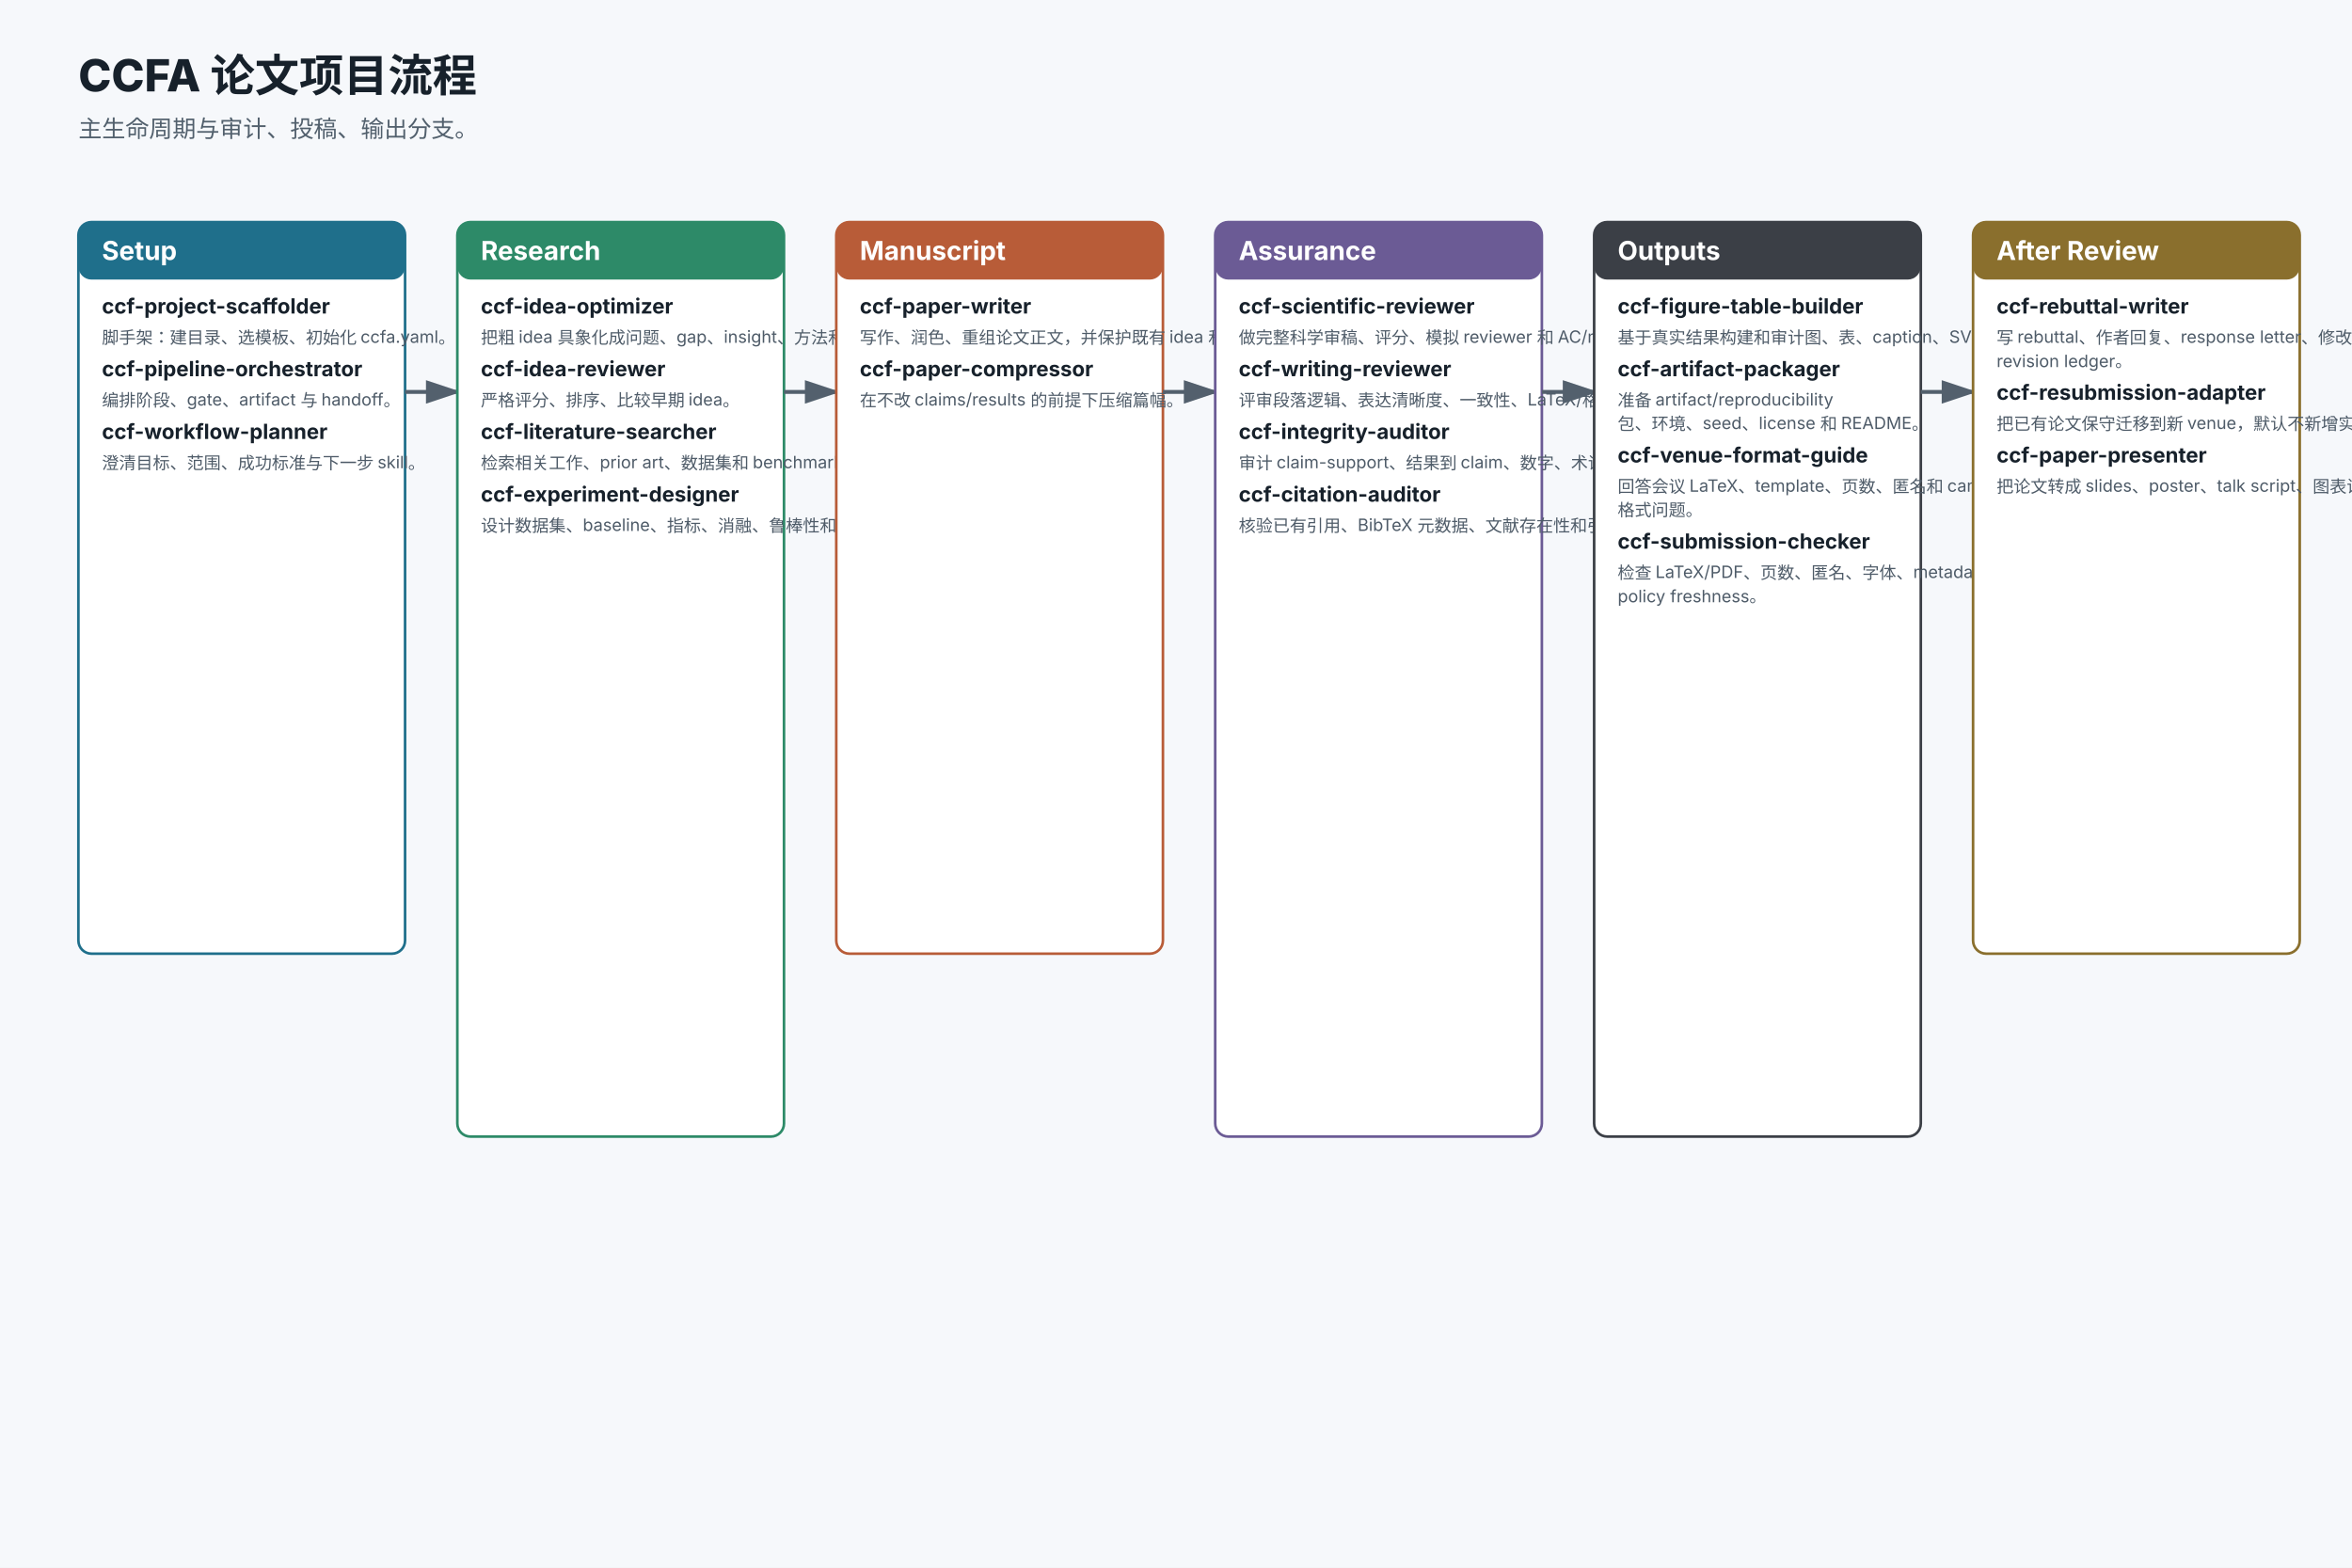
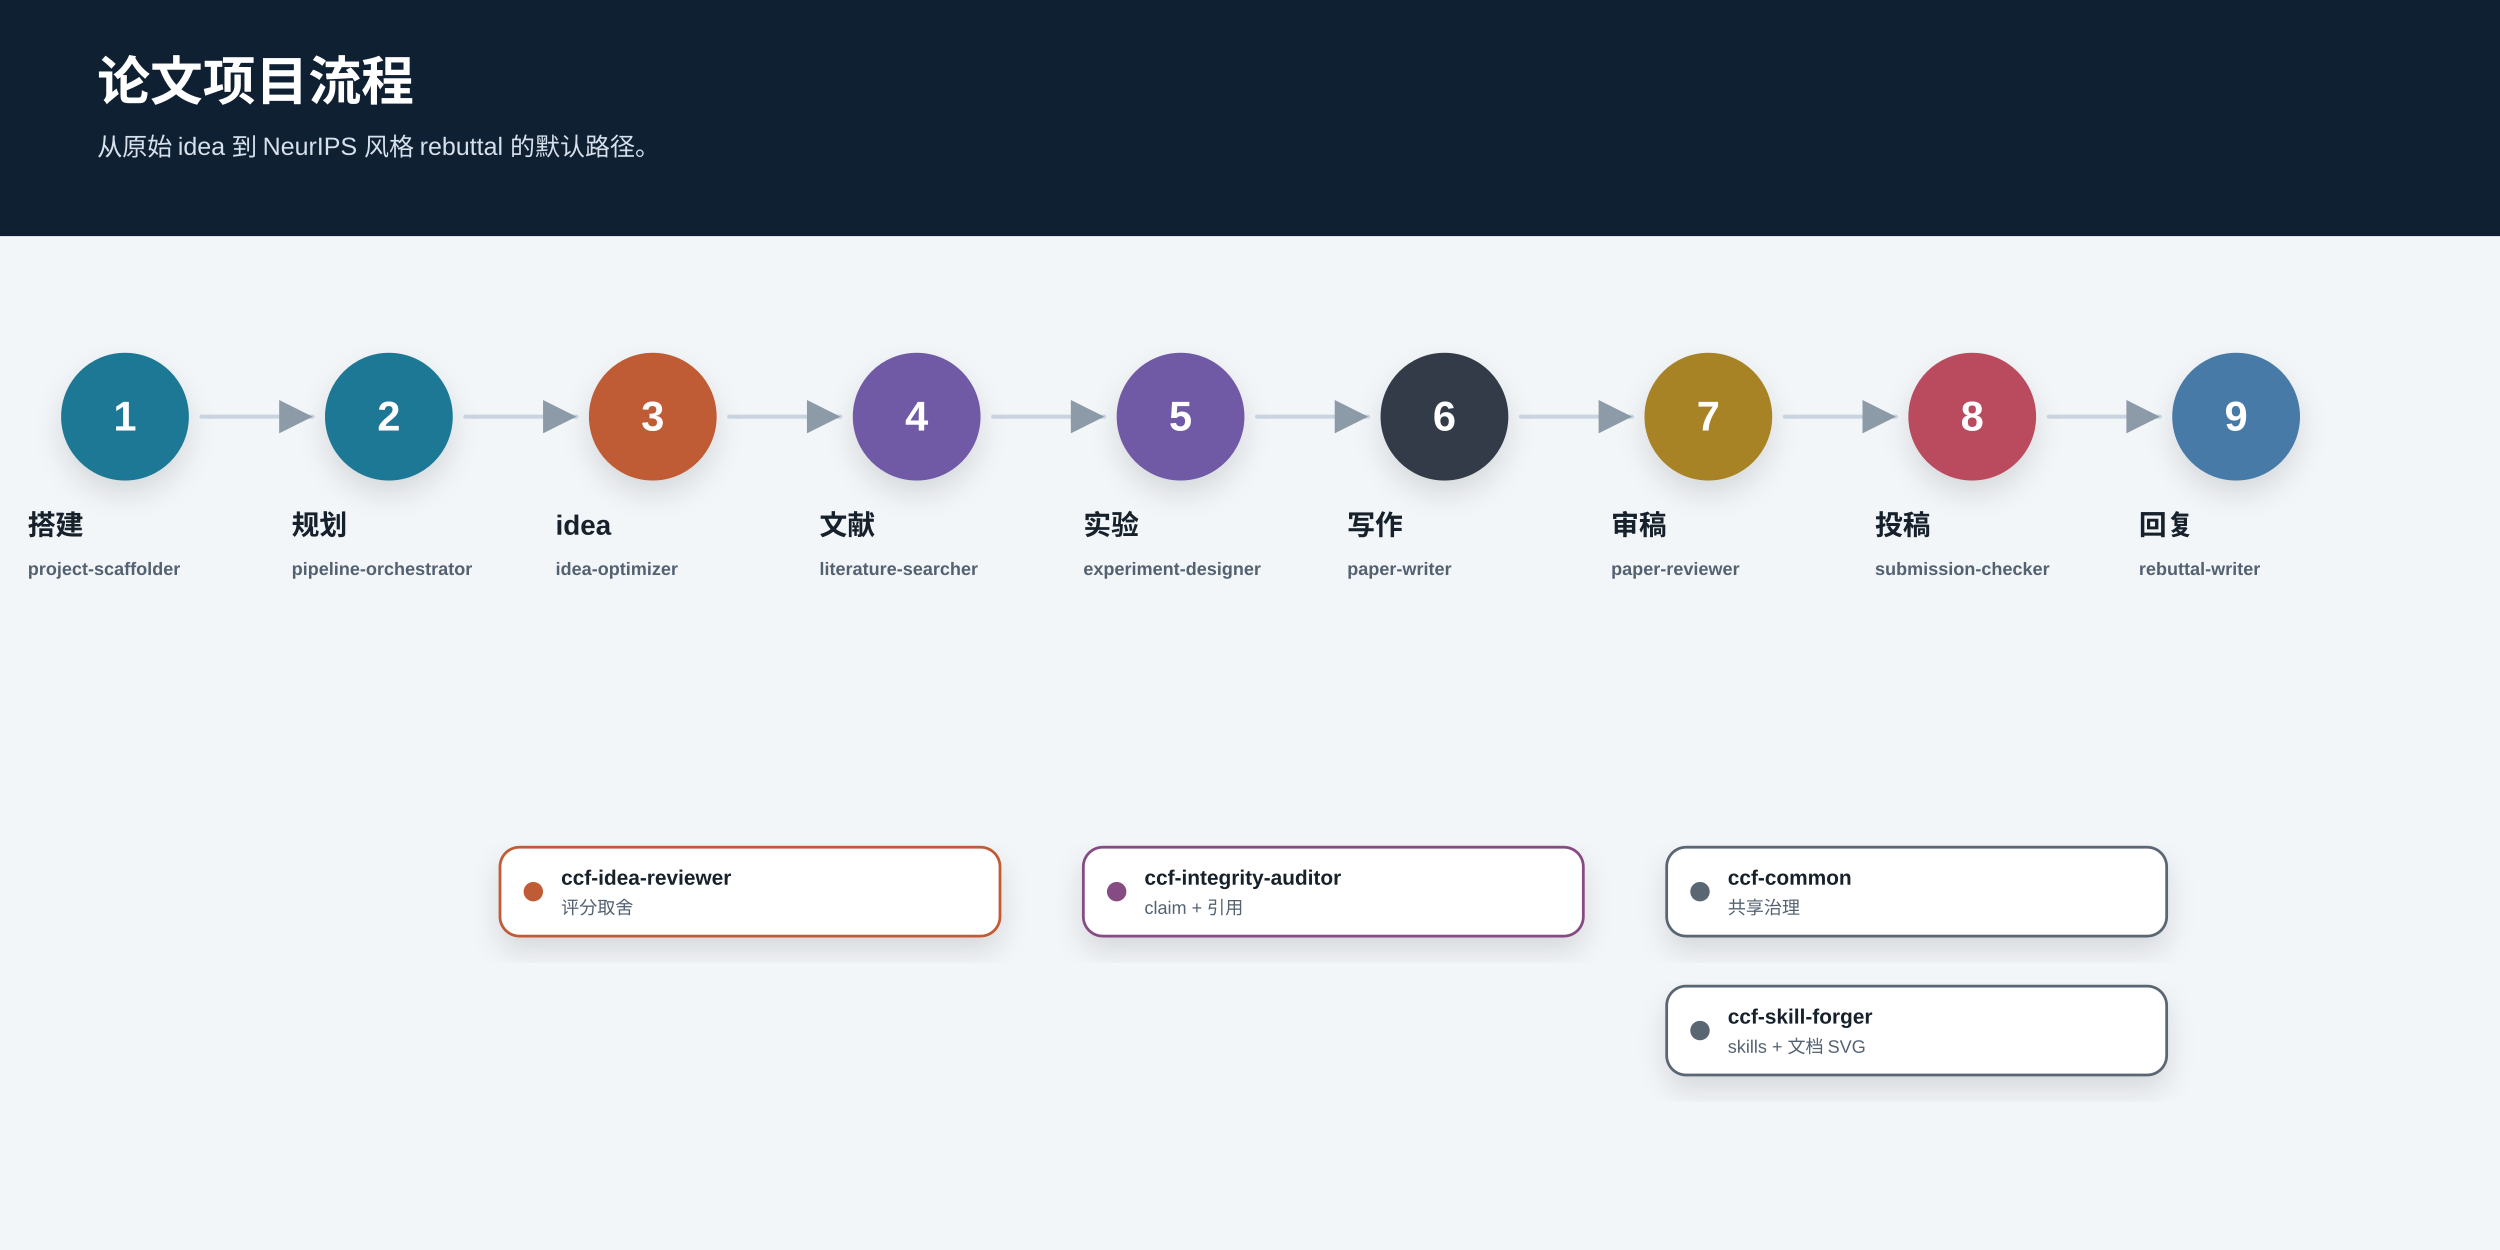
- <svg xmlns="http://www.w3.org/2000/svg" width="1800" height="1200" viewBox="0 0 1800 1200">
-   <rect width="1800" height="1200" fill="#f6f8fb" />
-   <text x="60" y="70" font-family="Inter, Arial, sans-serif" font-size="34" font-weight="800" fill="#17212b" text-anchor="start">CCFA 论文项目流程</text>
-   <text x="60" y="105" font-family="Inter, Arial, sans-serif" font-size="18" font-weight="400" fill="#52606d" text-anchor="start">主生命周期与审计、投稿、输出分支。</text>
+ <svg xmlns="http://www.w3.org/2000/svg" width="1800" height="900" viewBox="0 0 1800 900">
  <defs>
-     <marker id="arrow" markerWidth="10" markerHeight="10" refX="8" refY="3" orient="auto">
-       <path d="M0,0 L0,6 L9,3 z" fill="#53606d" />
+     <filter id="shadow" x="-20%" y="-20%" width="140%" height="150%">
+       <feDropShadow dx="0" dy="10" stdDeviation="10" flood-color="#0B1826" flood-opacity="0.12" />
+     </filter>
+     <marker id="arrow" markerWidth="12" markerHeight="12" refX="10" refY="6" orient="auto">
+       <path d="M2,2 L10,6 L2,10 Z" fill="#8D9AA8" />
    </marker>
  </defs>
-   <rect x="60" y="170" width="250" height="560" rx="10" fill="#ffffff" stroke="#1F6F8B" stroke-width="2" />
-   <rect x="60" y="170" width="250" height="44" rx="10" fill="#1F6F8B" />
-   <text x="78" y="199" font-family="Inter, Arial, sans-serif" font-size="20" font-weight="700" fill="#ffffff" text-anchor="start">Setup</text>
-   <text x="78" y="240" font-family="Inter, Arial, sans-serif" font-size="16" font-weight="700" fill="#17212b" text-anchor="start">ccf-project-scaffolder</text>
-   <text x="78" y="263" font-family="Inter, Arial, sans-serif" font-size="13" font-weight="400" fill="#4e5b68" text-anchor="start">脚手架：建目录、选模板、初始化 ccfa.yaml。</text>
-   <text x="78" y="288" font-family="Inter, Arial, sans-serif" font-size="16" font-weight="700" fill="#17212b" text-anchor="start">ccf-pipeline-orchestrator</text>
-   <text x="78" y="311" font-family="Inter, Arial, sans-serif" font-size="13" font-weight="400" fill="#4e5b68" text-anchor="start">编排阶段、gate、artifact 与 handoff。</text>
-   <text x="78" y="336" font-family="Inter, Arial, sans-serif" font-size="16" font-weight="700" fill="#17212b" text-anchor="start">ccf-workflow-planner</text>
-   <text x="78" y="359" font-family="Inter, Arial, sans-serif" font-size="13" font-weight="400" fill="#4e5b68" text-anchor="start">澄清目标、范围、成功标准与下一步 skill。</text>
-   <line x1="310" y1="300" x2="350" y2="300" stroke="#53606d" stroke-width="3" marker-end="url(#arrow)" />
-   <rect x="350" y="170" width="250" height="700" rx="10" fill="#ffffff" stroke="#2D8A68" stroke-width="2" />
-   <rect x="350" y="170" width="250" height="44" rx="10" fill="#2D8A68" />
-   <text x="368" y="199" font-family="Inter, Arial, sans-serif" font-size="20" font-weight="700" fill="#ffffff" text-anchor="start">Research</text>
-   <text x="368" y="240" font-family="Inter, Arial, sans-serif" font-size="16" font-weight="700" fill="#17212b" text-anchor="start">ccf-idea-optimizer</text>
-   <text x="368" y="263" font-family="Inter, Arial, sans-serif" font-size="13" font-weight="400" fill="#4e5b68" text-anchor="start">把粗 idea 具象化成问题、gap、insight、方法和证据计划。</text>
-   <text x="368" y="288" font-family="Inter, Arial, sans-serif" font-size="16" font-weight="700" fill="#17212b" text-anchor="start">ccf-idea-reviewer</text>
-   <text x="368" y="311" font-family="Inter, Arial, sans-serif" font-size="13" font-weight="400" fill="#4e5b68" text-anchor="start">严格评分、排序、比较早期 idea。</text>
-   <text x="368" y="336" font-family="Inter, Arial, sans-serif" font-size="16" font-weight="700" fill="#17212b" text-anchor="start">ccf-literature-searcher</text>
-   <text x="368" y="359" font-family="Inter, Arial, sans-serif" font-size="13" font-weight="400" fill="#4e5b68" text-anchor="start">检索相关工作、prior art、数据集和 benchmark。</text>
-   <text x="368" y="384" font-family="Inter, Arial, sans-serif" font-size="16" font-weight="700" fill="#17212b" text-anchor="start">ccf-experiment-designer</text>
-   <text x="368" y="407" font-family="Inter, Arial, sans-serif" font-size="13" font-weight="400" fill="#4e5b68" text-anchor="start">设计数据集、baseline、指标、消融、鲁棒性和结果表模板。</text>
-   <line x1="600" y1="300" x2="640" y2="300" stroke="#53606d" stroke-width="3" marker-end="url(#arrow)" />
-   <rect x="640" y="170" width="250" height="560" rx="10" fill="#ffffff" stroke="#B85C38" stroke-width="2" />
-   <rect x="640" y="170" width="250" height="44" rx="10" fill="#B85C38" />
-   <text x="658" y="199" font-family="Inter, Arial, sans-serif" font-size="20" font-weight="700" fill="#ffffff" text-anchor="start">Manuscript</text>
-   <text x="658" y="240" font-family="Inter, Arial, sans-serif" font-size="16" font-weight="700" fill="#17212b" text-anchor="start">ccf-paper-writer</text>
-   <text x="658" y="263" font-family="Inter, Arial, sans-serif" font-size="13" font-weight="400" fill="#4e5b68" text-anchor="start">写作、润色、重组论文正文，并保护既有 idea 和证据边界。</text>
-   <text x="658" y="288" font-family="Inter, Arial, sans-serif" font-size="16" font-weight="700" fill="#17212b" text-anchor="start">ccf-paper-compressor</text>
-   <text x="658" y="311" font-family="Inter, Arial, sans-serif" font-size="13" font-weight="400" fill="#4e5b68" text-anchor="start">在不改 claims/results 的前提下压缩篇幅。</text>
-   <line x1="890" y1="300" x2="930" y2="300" stroke="#53606d" stroke-width="3" marker-end="url(#arrow)" />
-   <rect x="930" y="170" width="250" height="700" rx="10" fill="#ffffff" stroke="#6B5B95" stroke-width="2" />
-   <rect x="930" y="170" width="250" height="44" rx="10" fill="#6B5B95" />
-   <text x="948" y="199" font-family="Inter, Arial, sans-serif" font-size="20" font-weight="700" fill="#ffffff" text-anchor="start">Assurance</text>
-   <text x="948" y="240" font-family="Inter, Arial, sans-serif" font-size="16" font-weight="700" fill="#17212b" text-anchor="start">ccf-scientific-reviewer</text>
-   <text x="948" y="263" font-family="Inter, Arial, sans-serif" font-size="13" font-weight="400" fill="#4e5b68" text-anchor="start">做完整科学审稿、评分、模拟 reviewer 和 AC/meta-review。</text>
-   <text x="948" y="288" font-family="Inter, Arial, sans-serif" font-size="16" font-weight="700" fill="#17212b" text-anchor="start">ccf-writing-reviewer</text>
-   <text x="948" y="311" font-family="Inter, Arial, sans-serif" font-size="13" font-weight="400" fill="#4e5b68" text-anchor="start">评审段落逻辑、表达清晰度、一致性、LaTeX/格式和展示风险。</text>
-   <text x="948" y="336" font-family="Inter, Arial, sans-serif" font-size="16" font-weight="700" fill="#17212b" text-anchor="start">ccf-integrity-auditor</text>
-   <text x="948" y="359" font-family="Inter, Arial, sans-serif" font-size="13" font-weight="400" fill="#4e5b68" text-anchor="start">审计 claim-support、结果到 claim、数字、术语和图表一致性。</text>
-   <text x="948" y="384" font-family="Inter, Arial, sans-serif" font-size="16" font-weight="700" fill="#17212b" text-anchor="start">ccf-citation-auditor</text>
-   <text x="948" y="407" font-family="Inter, Arial, sans-serif" font-size="13" font-weight="400" fill="#4e5b68" text-anchor="start">核验已有引用、BibTeX 元数据、文献存在性和引用上下文支撑。</text>
-   <line x1="1180" y1="300" x2="1220" y2="300" stroke="#53606d" stroke-width="3" marker-end="url(#arrow)" />
-   <rect x="1220" y="170" width="250" height="700" rx="10" fill="#ffffff" stroke="#3B3F46" stroke-width="2" />
-   <rect x="1220" y="170" width="250" height="44" rx="10" fill="#3B3F46" />
-   <text x="1238" y="199" font-family="Inter, Arial, sans-serif" font-size="20" font-weight="700" fill="#ffffff" text-anchor="start">Outputs</text>
-   <text x="1238" y="240" font-family="Inter, Arial, sans-serif" font-size="16" font-weight="700" fill="#17212b" text-anchor="start">ccf-figure-table-builder</text>
-   <text x="1238" y="263" font-family="Inter, Arial, sans-serif" font-size="13" font-weight="400" fill="#4e5b68" text-anchor="start">基于真实结果构建和审计图、表、caption、SVG/PDF。</text>
-   <text x="1238" y="288" font-family="Inter, Arial, sans-serif" font-size="16" font-weight="700" fill="#17212b" text-anchor="start">ccf-artifact-packager</text>
-   <text x="1238" y="311" font-family="Inter, Arial, sans-serif" font-size="13" font-weight="400" fill="#4e5b68" text-anchor="start">准备 artifact/reproducibility</text>
-   <text x="1238" y="329" font-family="Inter, Arial, sans-serif" font-size="13" font-weight="400" fill="#4e5b68" text-anchor="start">包、环境、seed、license 和 README。</text>
-   <text x="1238" y="354" font-family="Inter, Arial, sans-serif" font-size="16" font-weight="700" fill="#17212b" text-anchor="start">ccf-venue-format-guide</text>
-   <text x="1238" y="377" font-family="Inter, Arial, sans-serif" font-size="13" font-weight="400" fill="#4e5b68" text-anchor="start">回答会议 LaTeX、template、页数、匿名和 camera-ready</text>
-   <text x="1238" y="395" font-family="Inter, Arial, sans-serif" font-size="13" font-weight="400" fill="#4e5b68" text-anchor="start">格式问题。</text>
-   <text x="1238" y="420" font-family="Inter, Arial, sans-serif" font-size="16" font-weight="700" fill="#17212b" text-anchor="start">ccf-submission-checker</text>
-   <text x="1238" y="443" font-family="Inter, Arial, sans-serif" font-size="13" font-weight="400" fill="#4e5b68" text-anchor="start">检查 LaTeX/PDF、页数、匿名、字体、metadata、template 和</text>
-   <text x="1238" y="461" font-family="Inter, Arial, sans-serif" font-size="13" font-weight="400" fill="#4e5b68" text-anchor="start">policy freshness。</text>
-   <line x1="1470" y1="300" x2="1510" y2="300" stroke="#53606d" stroke-width="3" marker-end="url(#arrow)" />
-   <rect x="1510" y="170" width="250" height="560" rx="10" fill="#ffffff" stroke="#8A6F2D" stroke-width="2" />
-   <rect x="1510" y="170" width="250" height="44" rx="10" fill="#8A6F2D" />
-   <text x="1528" y="199" font-family="Inter, Arial, sans-serif" font-size="20" font-weight="700" fill="#ffffff" text-anchor="start">After Review</text>
-   <text x="1528" y="240" font-family="Inter, Arial, sans-serif" font-size="16" font-weight="700" fill="#17212b" text-anchor="start">ccf-rebuttal-writer</text>
-   <text x="1528" y="263" font-family="Inter, Arial, sans-serif" font-size="13" font-weight="400" fill="#4e5b68" text-anchor="start">写 rebuttal、作者回复、response letter、修改说明和</text>
-   <text x="1528" y="281" font-family="Inter, Arial, sans-serif" font-size="13" font-weight="400" fill="#4e5b68" text-anchor="start">revision ledger。</text>
-   <text x="1528" y="306" font-family="Inter, Arial, sans-serif" font-size="16" font-weight="700" fill="#17212b" text-anchor="start">ccf-resubmission-adapter</text>
-   <text x="1528" y="329" font-family="Inter, Arial, sans-serif" font-size="13" font-weight="400" fill="#4e5b68" text-anchor="start">把已有论文保守迁移到新 venue，默认不新增实验、不改 bib。</text>
-   <text x="1528" y="354" font-family="Inter, Arial, sans-serif" font-size="16" font-weight="700" fill="#17212b" text-anchor="start">ccf-paper-presenter</text>
-   <text x="1528" y="377" font-family="Inter, Arial, sans-serif" font-size="13" font-weight="400" fill="#4e5b68" text-anchor="start">把论文转成 slides、poster、talk script、图表讲解和 Q&amp;A。</text>
+   <style>text{font-family:Microsoft YaHei, Segoe UI, Arial, sans-serif;dominant-baseline:auto} .mono{font-family:Consolas,Menlo,monospace}</style>
+   <rect x="0" y="0" width="1800" height="900" rx="0" fill="#F3F6F9" stroke="none" stroke-width="2" />
+   <rect x="0" y="0" width="1800" height="170" rx="0" fill="#102033" stroke="none" stroke-width="2" />
+   <text x="70" y="72" font-size="38" font-weight="820" fill="#FFFFFF" text-anchor="start">论文项目流程</text>
+   <text x="70" y="112" font-size="18" font-weight="450" fill="#D6E1EC" text-anchor="start">从原始 idea 到 NeurIPS 风格 rebuttal 的默认路径。</text>
+   <circle cx="90" cy="300" r="46" fill="#1E7894" filter="url(#shadow)" />
+   <text x="90" y="310" font-size="30" font-weight="850" fill="#FFFFFF" text-anchor="middle">1</text>
+   <text x="20" y="385" font-size="20" font-weight="800" fill="#17212B" text-anchor="start">搭建</text>
+   <text x="20" y="414" font-size="13" font-weight="600" fill="#536171" text-anchor="start">project-scaffolder</text>
+   <line x1="145" y1="300" x2="225" y2="300" stroke="#CAD4DE" stroke-width="3" stroke-linecap="round" marker-end="url(#arrow)" />
+   <circle cx="280" cy="300" r="46" fill="#1E7894" filter="url(#shadow)" />
+   <text x="280" y="310" font-size="30" font-weight="850" fill="#FFFFFF" text-anchor="middle">2</text>
+   <text x="210" y="385" font-size="20" font-weight="800" fill="#17212B" text-anchor="start">规划</text>
+   <text x="210" y="414" font-size="13" font-weight="600" fill="#536171" text-anchor="start">pipeline-orchestrator</text>
+   <line x1="335" y1="300" x2="415" y2="300" stroke="#CAD4DE" stroke-width="3" stroke-linecap="round" marker-end="url(#arrow)" />
+   <circle cx="470" cy="300" r="46" fill="#C05C35" filter="url(#shadow)" />
+   <text x="470" y="310" font-size="30" font-weight="850" fill="#FFFFFF" text-anchor="middle">3</text>
+   <text x="400" y="385" font-size="20" font-weight="800" fill="#17212B" text-anchor="start">idea</text>
+   <text x="400" y="414" font-size="13" font-weight="600" fill="#536171" text-anchor="start">idea-optimizer</text>
+   <line x1="525" y1="300" x2="605" y2="300" stroke="#CAD4DE" stroke-width="3" stroke-linecap="round" marker-end="url(#arrow)" />
+   <circle cx="660" cy="300" r="46" fill="#6F5AA6" filter="url(#shadow)" />
+   <text x="660" y="310" font-size="30" font-weight="850" fill="#FFFFFF" text-anchor="middle">4</text>
+   <text x="590" y="385" font-size="20" font-weight="800" fill="#17212B" text-anchor="start">文献</text>
+   <text x="590" y="414" font-size="13" font-weight="600" fill="#536171" text-anchor="start">literature-searcher</text>
+   <line x1="715" y1="300" x2="795" y2="300" stroke="#CAD4DE" stroke-width="3" stroke-linecap="round" marker-end="url(#arrow)" />
+   <circle cx="850" cy="300" r="46" fill="#6F5AA6" filter="url(#shadow)" />
+   <text x="850" y="310" font-size="30" font-weight="850" fill="#FFFFFF" text-anchor="middle">5</text>
+   <text x="780" y="385" font-size="20" font-weight="800" fill="#17212B" text-anchor="start">实验</text>
+   <text x="780" y="414" font-size="13" font-weight="600" fill="#536171" text-anchor="start">experiment-designer</text>
+   <line x1="905" y1="300" x2="985" y2="300" stroke="#CAD4DE" stroke-width="3" stroke-linecap="round" marker-end="url(#arrow)" />
+   <circle cx="1040" cy="300" r="46" fill="#333B46" filter="url(#shadow)" />
+   <text x="1040" y="310" font-size="30" font-weight="850" fill="#FFFFFF" text-anchor="middle">6</text>
+   <text x="970" y="385" font-size="20" font-weight="800" fill="#17212B" text-anchor="start">写作</text>
+   <text x="970" y="414" font-size="13" font-weight="600" fill="#536171" text-anchor="start">paper-writer</text>
+   <line x1="1095" y1="300" x2="1175" y2="300" stroke="#CAD4DE" stroke-width="3" stroke-linecap="round" marker-end="url(#arrow)" />
+   <circle cx="1230" cy="300" r="46" fill="#A78328" filter="url(#shadow)" />
+   <text x="1230" y="310" font-size="30" font-weight="850" fill="#FFFFFF" text-anchor="middle">7</text>
+   <text x="1160" y="385" font-size="20" font-weight="800" fill="#17212B" text-anchor="start">审稿</text>
+   <text x="1160" y="414" font-size="13" font-weight="600" fill="#536171" text-anchor="start">paper-reviewer</text>
+   <line x1="1285" y1="300" x2="1365" y2="300" stroke="#CAD4DE" stroke-width="3" stroke-linecap="round" marker-end="url(#arrow)" />
+   <circle cx="1420" cy="300" r="46" fill="#BA4C5E" filter="url(#shadow)" />
+   <text x="1420" y="310" font-size="30" font-weight="850" fill="#FFFFFF" text-anchor="middle">8</text>
+   <text x="1350" y="385" font-size="20" font-weight="800" fill="#17212B" text-anchor="start">投稿</text>
+   <text x="1350" y="414" font-size="13" font-weight="600" fill="#536171" text-anchor="start">submission-checker</text>
+   <line x1="1475" y1="300" x2="1555" y2="300" stroke="#CAD4DE" stroke-width="3" stroke-linecap="round" marker-end="url(#arrow)" />
+   <circle cx="1610" cy="300" r="46" fill="#477AA6" filter="url(#shadow)" />
+   <text x="1610" y="310" font-size="30" font-weight="850" fill="#FFFFFF" text-anchor="middle">9</text>
+   <text x="1540" y="385" font-size="20" font-weight="800" fill="#17212B" text-anchor="start">回复</text>
+   <text x="1540" y="414" font-size="13" font-weight="600" fill="#536171" text-anchor="start">rebuttal-writer</text>
+   <rect x="360" y="610" width="360" height="64" rx="14" fill="#FFFFFF" stroke="#C05C35" stroke-width="2" filter="url(#shadow)" />
+   <circle cx="384" cy="642" r="7" fill="#C05C35" />
+   <text x="404" y="637" font-size="15" font-weight="780" fill="#17212B" text-anchor="start">ccf-idea-reviewer</text>
+   <text x="404" y="658" font-size="13" font-weight="500" fill="#536171" text-anchor="start">评分取舍</text>
+   <rect x="780" y="610" width="360" height="64" rx="14" fill="#FFFFFF" stroke="#854B82" stroke-width="2" filter="url(#shadow)" />
+   <circle cx="804" cy="642" r="7" fill="#854B82" />
+   <text x="824" y="637" font-size="15" font-weight="780" fill="#17212B" text-anchor="start">ccf-integrity-auditor</text>
+   <text x="824" y="658" font-size="13" font-weight="500" fill="#536171" text-anchor="start">claim + 引用</text>
+   <rect x="1200" y="610" width="360" height="64" rx="14" fill="#FFFFFF" stroke="#5A6672" stroke-width="2" filter="url(#shadow)" />
+   <circle cx="1224" cy="642" r="7" fill="#5A6672" />
+   <text x="1244" y="637" font-size="15" font-weight="780" fill="#17212B" text-anchor="start">ccf-common</text>
+   <text x="1244" y="658" font-size="13" font-weight="500" fill="#536171" text-anchor="start">共享治理</text>
+   <rect x="1200" y="710" width="360" height="64" rx="14" fill="#FFFFFF" stroke="#5A6672" stroke-width="2" filter="url(#shadow)" />
+   <circle cx="1224" cy="742" r="7" fill="#5A6672" />
+   <text x="1244" y="737" font-size="15" font-weight="780" fill="#17212B" text-anchor="start">ccf-skill-forger</text>
+   <text x="1244" y="758" font-size="13" font-weight="500" fill="#536171" text-anchor="start">skills + 文档 SVG</text>
</svg>
